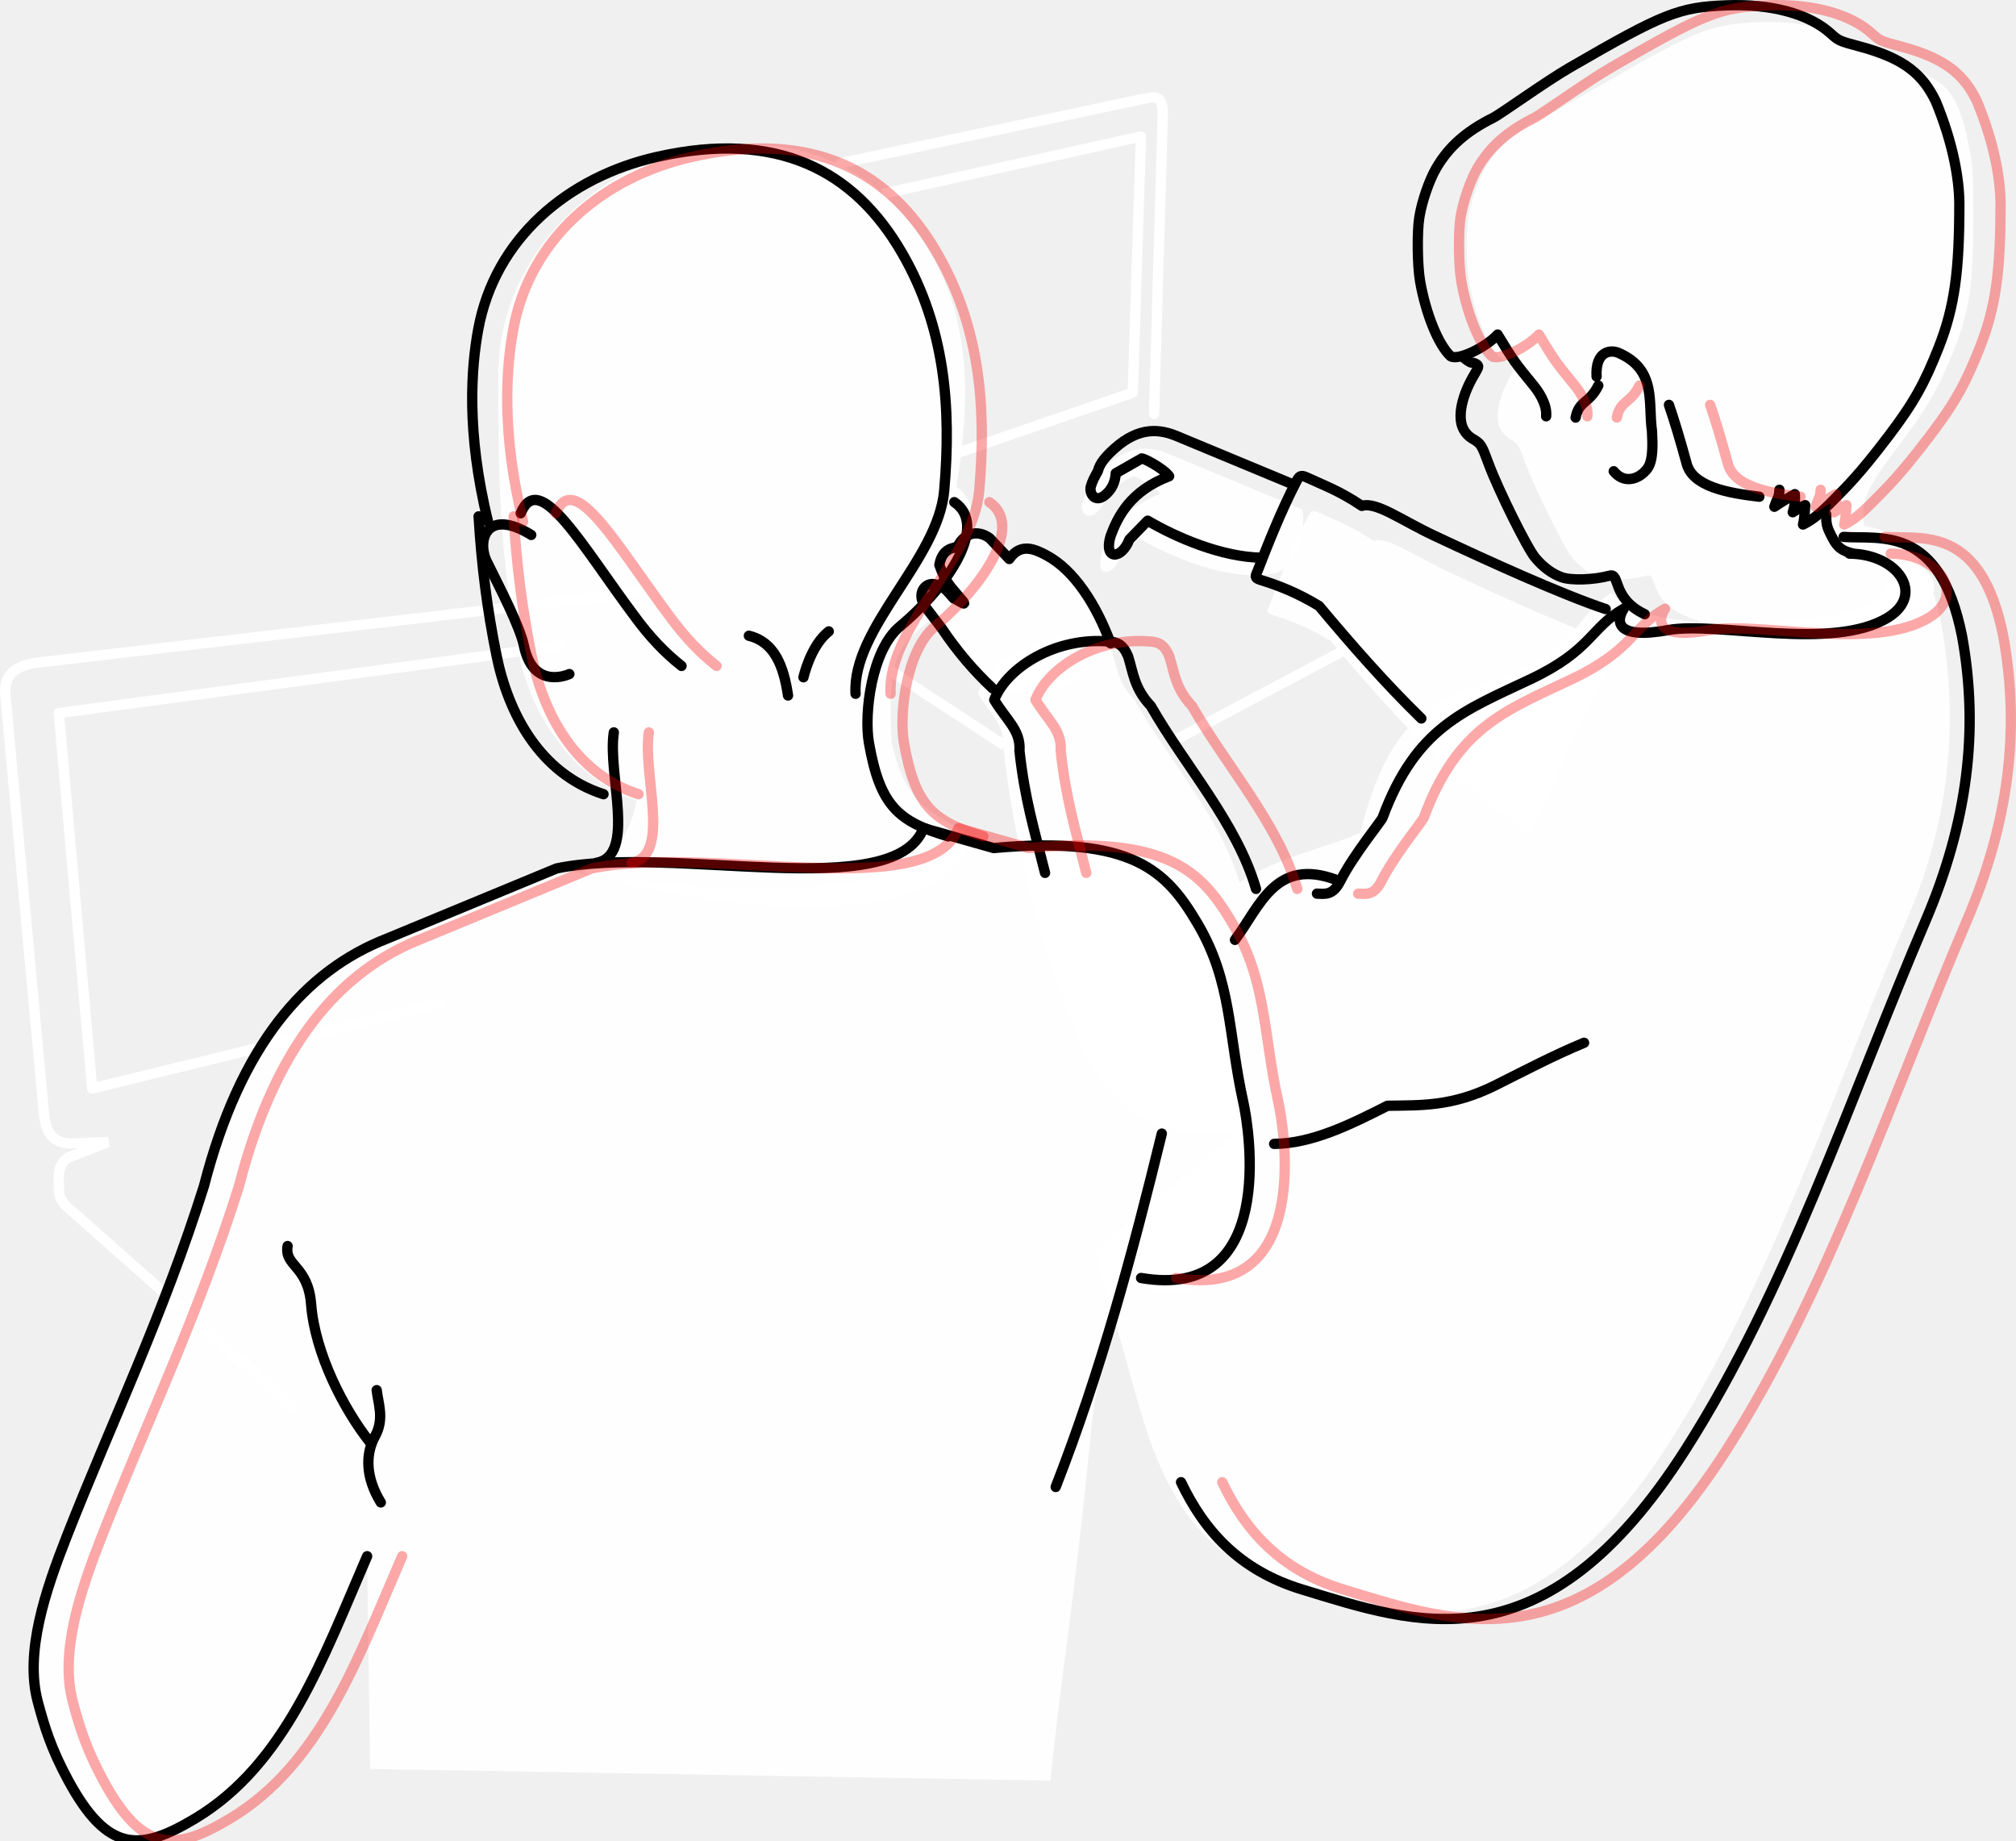
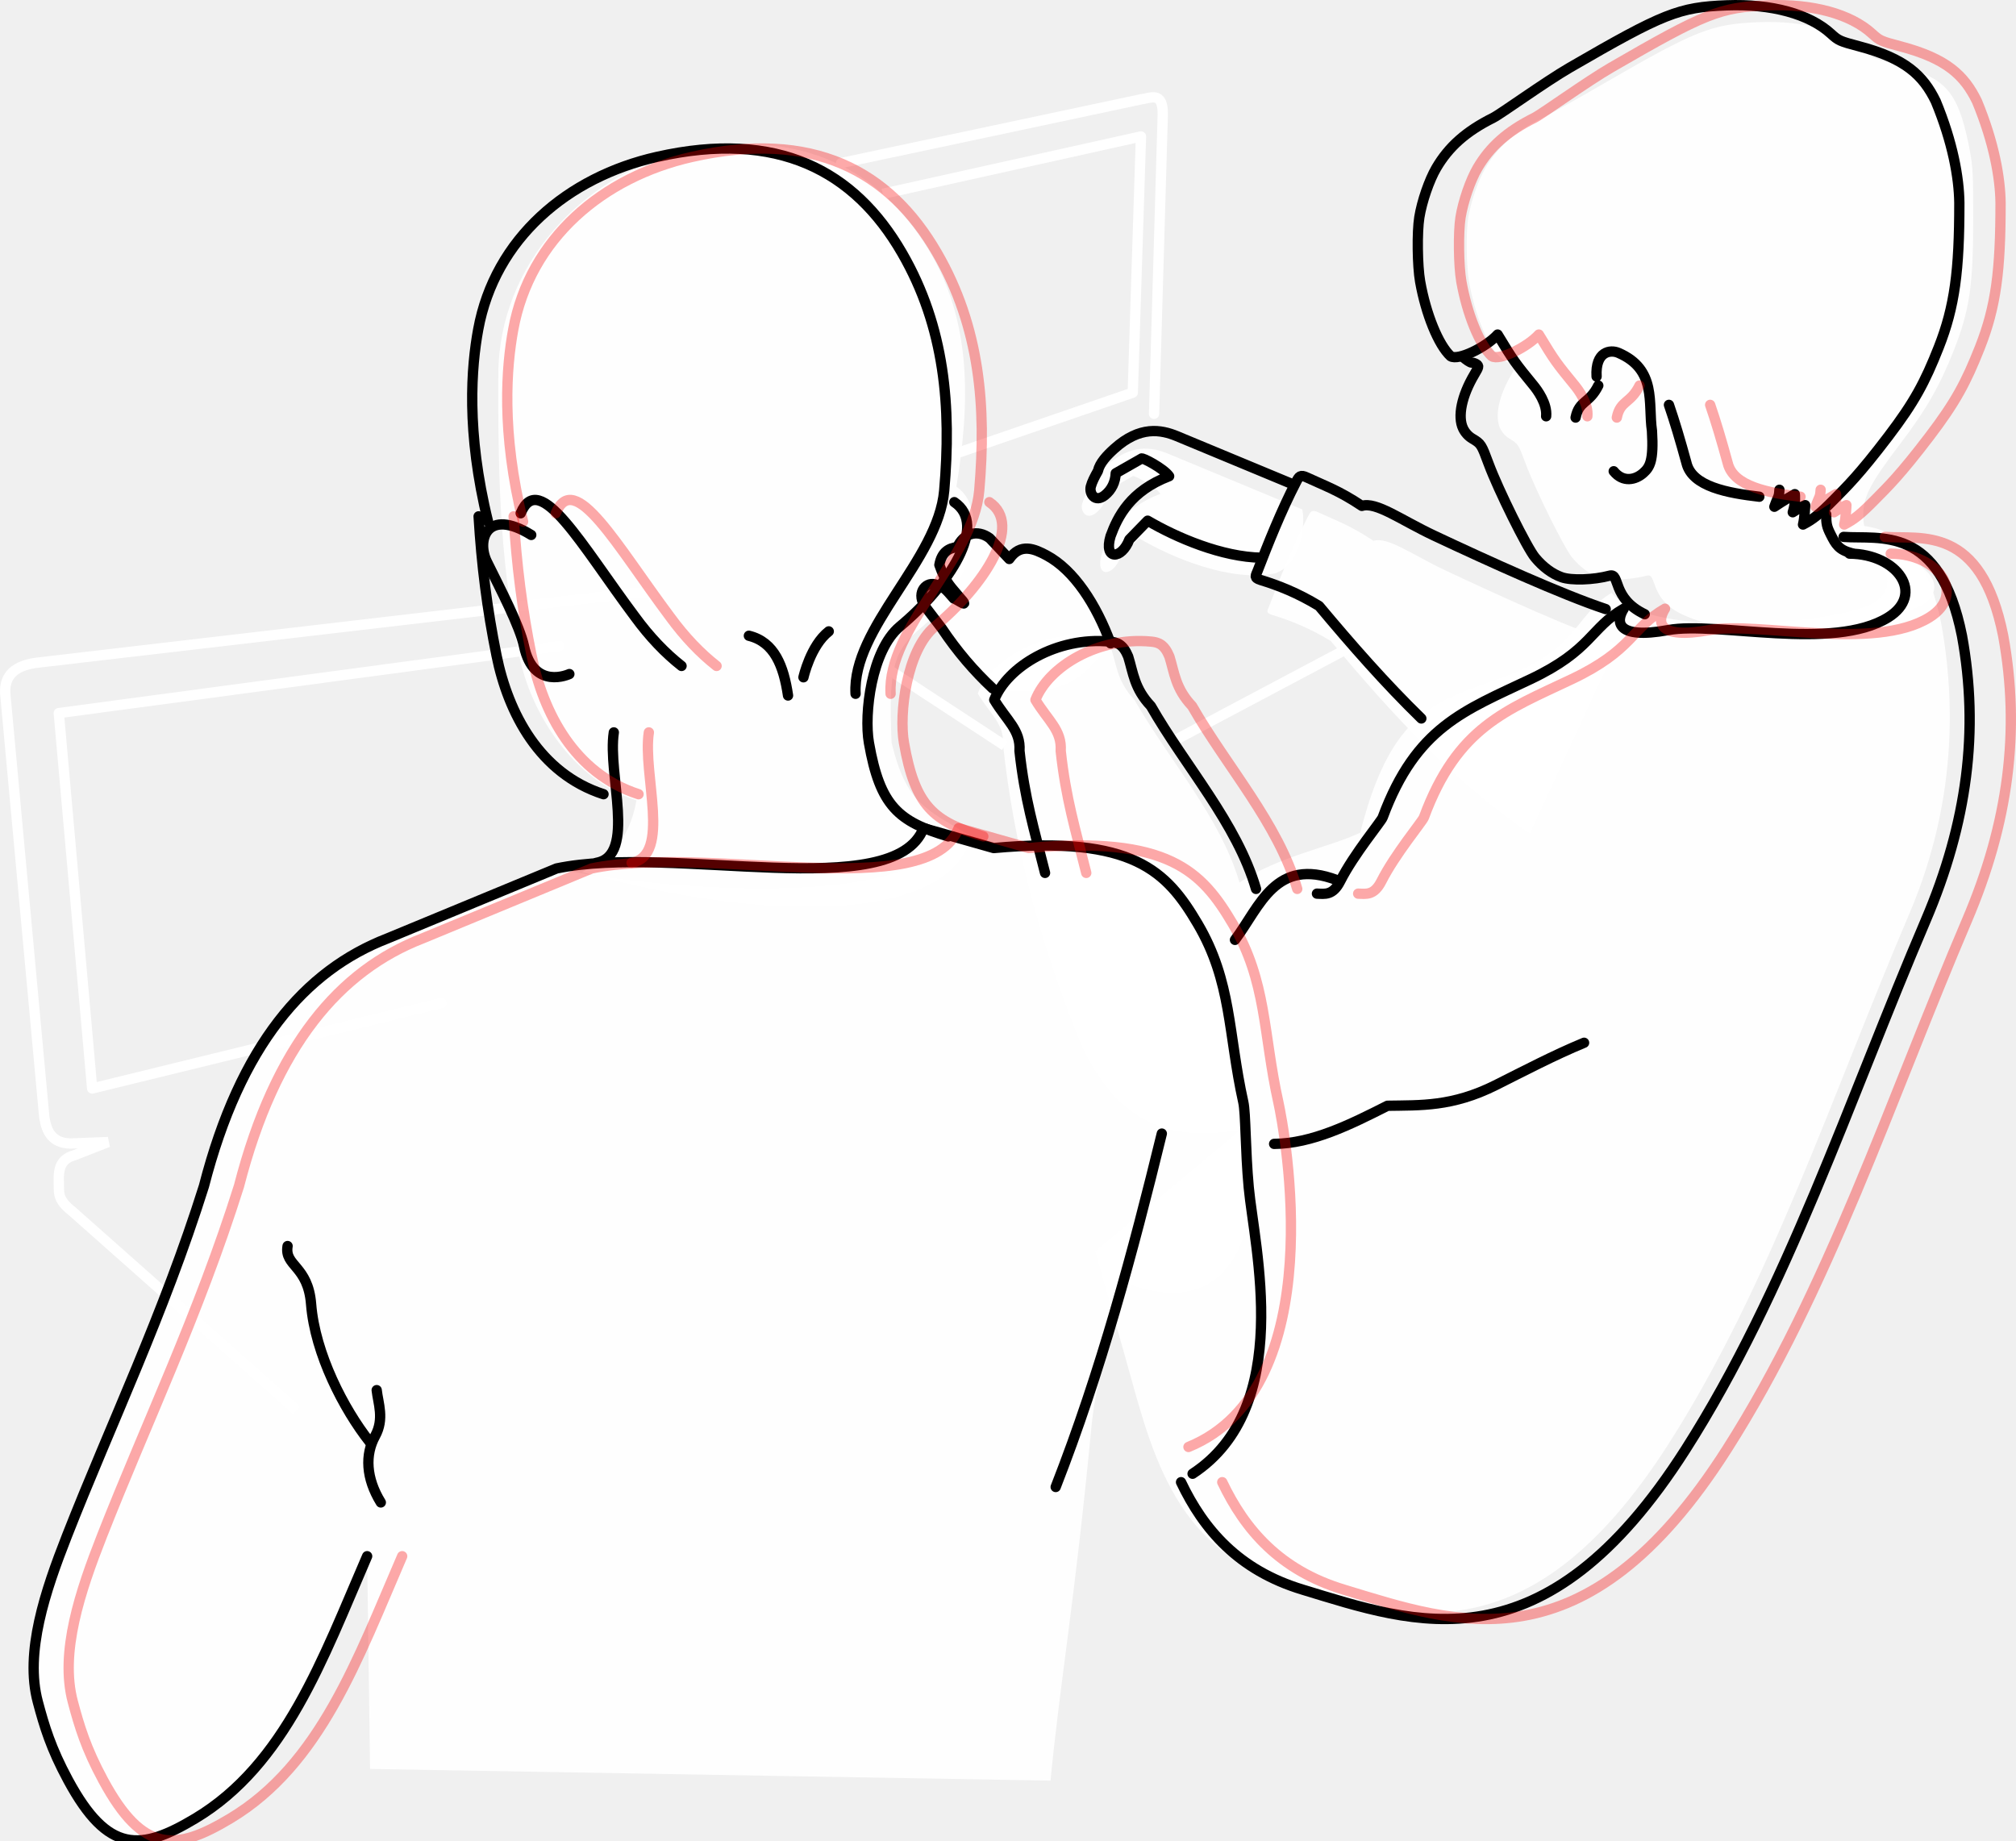
<svg xmlns="http://www.w3.org/2000/svg" width="1956.619" height="1786.201" viewBox="0 0 1956.619 1786.201" id="students" version="1.1">
  <defs id="defs5714">
    </defs>
  <g id="layer8" style="display:inline" transform="translate(19.74065,7.053652)">
    <g id="g4505" style="stroke:#ffffff;stroke-width:10;stroke-miterlimit:4;stroke-dasharray:none;stroke-opacity:1">
      <path id="path5200" d="m 715.583,-244.783 c -2.013,-3.963 -3.371,-8.161 -23.439,-5.676 l -572.667,66.896 c -25.918,2.513 -34.296,13.796 -33.757,29.537 l 37.977,412.117 c 2.206,13.634 7.348,24.821 25.318,25.318 l 36.57,-1.407 -32.35,12.659 c -10.568,3.029 -16.094,8.889 -15.472,25.318 0.41,10.816 -2.122,17.348 12.829,29.055 l 217.844,193.179" style="display:inline;fill:none;fill-rule:evenodd;stroke:#ffffff;stroke-width:10;stroke-linecap:butt;stroke-linejoin:miter;stroke-miterlimit:4;stroke-dasharray:none;stroke-opacity:1" transform="translate(-100.4378,819.3726)" />
      <path id="path5202" d="m 623.636,-199.409 -485.874,65.075 32.373,364.348 338.969,-82.978" style="display:inline;fill:none;fill-opacity:0.315;fill-rule:evenodd;stroke:#ffffff;stroke-width:10;stroke-linecap:round;stroke-linejoin:round;stroke-miterlimit:4;stroke-dasharray:none;stroke-opacity:1" transform="translate(-100.4378,819.3726)" />
    </g>
    <g transform="translate(-100.4378,819.3726)" style="display:inline;stroke:#ffffff;stroke-width:10;stroke-miterlimit:4;stroke-dasharray:none;stroke-opacity:1" id="g4490">
      <path style="fill:none;fill-rule:evenodd;stroke:#ffffff;stroke-width:10;stroke-linecap:round;stroke-linejoin:miter;stroke-miterlimit:4;stroke-dasharray:none;stroke-opacity:1" d="m 896.944,-668.133 291.154,-61.888 c 9.552,-1.141 21.601,-8.525 21.098,15.472 l -8.439,289.748" id="path4492" />
      <path style="fill:none;fill-rule:evenodd;stroke:#ffffff;stroke-width:10;stroke-linecap:butt;stroke-linejoin:miter;stroke-miterlimit:4;stroke-dasharray:none;stroke-opacity:1" d="m 933.515,-182.876 122.369,80.173" id="path4494" />
      <path style="display:inline;fill:none;fill-rule:evenodd;stroke:#ffffff;stroke-width:10;stroke-linecap:butt;stroke-linejoin:miter;stroke-miterlimit:4;stroke-dasharray:none;stroke-opacity:1" d="m 1216.23,-105.516 182.851,-97.051" id="path4496" />
      <path style="fill:none;fill-rule:evenodd;stroke:#ffffff;stroke-width:10;stroke-linecap:butt;stroke-linejoin:round;stroke-miterlimit:4;stroke-dasharray:none;stroke-opacity:1" d="m 937.422,-638.289 250.633,-55.696 -7.957,248.644 -184.991,63.653" id="path4498" />
    </g>
  </g>
  <g id="layer4" style="display:inline" transform="translate(-705.4046,-645.7991)" class="shape-fill">
    <path style="display:inline;fill:#ffffff;fill-opacity:0.929;fill-rule:evenodd;stroke:none;stroke-width:10;stroke-linecap:butt;stroke-linejoin:miter;stroke-miterlimit:4;stroke-dasharray:none;stroke-opacity:1" d="m 1270.404,1492.158 c 25.804,-13.677 45.345,-29.249 52.74,-69.539 -62.164,-20.062 -102.566,-85.031 -113.794,-140.421 -17.153,-84.621 -20.88,-158.627 -20.284,-273.843 0.547,-105.816 82.836,-193.327 178.676,-214.96 117.495,-26.521 193.134,20.447 237.902,93.167 43.724,71.024 41.085,151.392 27.971,231.588 33.2,22.328 15.112,95.678 -32.971,135.794 -27.455,22.906 -33.202,37.118 -29.912,112.764 14.743,60.768 34.692,64.572 77.024,90.853 -20.328,83.436 -196.839,84.921 -377.352,34.598 z" id="path4356" />
    <path style="display:inline;fill:#ffffff;fill-opacity:0.929;stroke:none;stroke-width:10;stroke-linecap:round;stroke-miterlimit:4;stroke-dasharray:none;stroke-opacity:1" d="m 2256.984,1206.006 c -9.264,-3.317 -17.984,-9.786 -25.73,-19.086 -7.726,-9.276 -35.579,-65.442 -44.947,-90.638 -7.234,-19.455 -7.353,-19.64 -16.101,-24.909 -3.73,-2.247 -6.831,-5.664 -8.766,-9.661 -5.611,-11.591 -1.396,-31.832 10.952,-52.587 4.214,-7.082 4.432,-7.98 2.334,-9.582 -1.273,-0.972 -3.48,-1.768 -4.905,-1.768 -1.424,0 -5.491,-2.674 -9.036,-5.942 -11.779,-10.858 -24.012,-40.835 -29.604,-72.546 -2.653,-15.044 -3.064,-47.964 -0.776,-62.225 2.471,-15.406 9.606,-36.12 16.496,-47.89 12.144,-20.746 28.972,-35.623 55.043,-48.66 7.778,-3.89 34.189,-18.688 58.69,-32.885 90.871,-52.654 105.755,-58.559 152.028,-60.323 43.516,-1.658 80.227,8.339 101.281,27.58 7.309,6.68 8.584,7.249 27.439,12.231 44.863,11.856 57.945,22.076 68.234,53.309 2.392,7.259 5.816,21.472 7.611,31.583 2.964,16.702 3.265,22.655 3.294,65.054 0.044,65.691 -3.484,89.713 -18.937,128.952 -13.505,34.292 -26.854,57.566 -51.897,90.49 -28.906,38.001 -35.82,51.2 -35.874,68.479 -0.028,9.105 0.601,12.003 4.147,19.092 5.247,10.488 8.153,15.413 20.772,18.7 54.394,14.167 51.915,42.264 27.2,52.697 -16.943,7.152 -54.835,14.276 -66.69,15.691 -34.552,4.123 -109.467,15.597 -161.532,-9.225 -32.183,-15.343 -23.707,-40.147 -33.941,-37.445 -15.906,4.199 -37.35,4.894 -46.783,1.516 z" id="path4358" />
    <path id="path4360" d="m 943.668,661.08 c -17.752,-16.561 -34.322,-35.78 -49.407,-58.338 l -15.431,-20.22 c -9.864,-12.926 -0.866,-24.827 8.715,-22.457 8.523,2.108 10.008,4.151 18.463,13.805 2.574,0.219 17.429,11.737 5.225,-1.639 -6.563,-8.217 -13.327,-13.419 -19.265,-31.018 2.233,-12.671 9.33,-16.366 17.444,-17.274 5.866,-13.252 19.232,-17.559 31.348,-8.657 l 19.049,20.206 c 10.907,-15.828 24.473,-9.776 36.127,-3.564 26.764,14.265 48.356,47.804 62.211,85.446 -22.211,25.962 -38.276,56.315 -114.48,43.711 z" style="display:inline;fill:#ffffff;fill-opacity:0.929;fill-rule:evenodd;stroke:none;stroke-width:10;stroke-linecap:butt;stroke-linejoin:miter;stroke-miterlimit:4;stroke-dasharray:none;stroke-opacity:1" transform="translate(725.1452,652.8528)" />
    <path style="display:inline;fill:#ffffff;fill-opacity:0.929;fill-rule:evenodd;stroke:none;stroke-width:10;stroke-linecap:butt;stroke-linejoin:miter;stroke-miterlimit:4;stroke-dasharray:none;stroke-opacity:1" d="m 1969.266,1140.199 -130,-54 c -15.487,-6.433 -36.028,-10.263 -60.863,12.127 -7.107,6.408 -14.148,13.792 -15.887,21.622 -3.026,5.361 -5.787,10.603 -6.946,15.19 -1.647,6.519 3.952,16.094 13.636,8.42 6.624,-5.248 10.259,-13.033 10.559,-21.36 l 25,-14.25 c 0.232,-1.622 21.723,9.599 26.865,17.081 -37.657,14.416 -49.848,38.999 -56.865,58.169 -6.975,23.522 10.7,22.895 18.25,3.25 5.906,-5.925 12.564,-13.082 17.75,-18.25 32.947,19.33 89.683,42.963 132.5,34 26.519,-9.642 28.971,-50.394 26,-62 z" id="path4362" />
    <path style="fill:#ffffff;fill-opacity:0.929;fill-rule:evenodd;stroke:none;stroke-width:10;stroke-linecap:butt;stroke-linejoin:miter;stroke-miterlimit:4;stroke-dasharray:none;stroke-opacity:1" d="m 2526.101,1229.701 c 33.267,-26.786 -16.112,-53.864 -44.515,-49.186 -5.997,-8.714 -7.771,-17.428 -7.113,-26.142 34.957,2.55 93.284,-12.492 114.87,96 16.748,91.683 9.51,187.781 -31.071,282.828 -74.572,174.662 -134.485,358.749 -232.929,513.172 -137.586,215.823 -262.74,169.143 -372,136 -111.616,-33.858 -131.72,-134.429 -156,-220 l -28.971,-102.1 140.971,-117.9 c -57.715,9.631 -120.867,3.974 -160,-96 -34.395,-87.87 -59.517,-176.988 -70.5,-278 1.314,-20.171 -12.44,-29.355 -24.5,-49.5 12.516,-31.999 60.556,-61.577 112.5,-56.5 6.832,0.668 12.663,2.671 17.495,14.502 4.915,15.731 5.881,31.022 22.005,47.998 33.595,58.76 83.437,113.7 102.071,177.5 36.686,-25.139 87.515,-34.299 117.13,-48.402 32.611,-128.723 81.005,-127.531 149.213,-155.113 61.237,-24.763 62.308,-59.051 94.828,-77.657 37.969,48.05 229.719,28.476 256.515,8.5 z" id="path4364" />
    <path style="fill:#ffffff;fill-opacity:0.929;fill-rule:evenodd;stroke:none;stroke-width:10;stroke-linecap:butt;stroke-linejoin:miter;stroke-miterlimit:4;stroke-dasharray:none;stroke-opacity:1" d="m 2275.123,1270.884 c -42.85,-14.293 -113.213,-46.215 -166.826,-71.438 -31.826,-14.973 -55.918,-33.081 -69.856,-28.715 -21.992,-14.816 -36.581,-19.76 -53.337,-27.593 -6.386,-2.983 -7.541,-1.201 -10.298,4.097 -14.636,28.122 -27.543,60.749 -37.616,86.825 -1.667,4.315 -3.782,6.491 2.847,8.527 17.425,5.353 35.716,12.438 56.886,25.282 58.693,70.202 119.739,137.17 193.348,186.863" id="path4366" />
    <path style="fill:#ffffff;fill-opacity:0.929;fill-rule:evenodd;stroke:none;stroke-width:5;stroke-linecap:round;stroke-linejoin:round;stroke-miterlimit:4;stroke-dasharray:none;stroke-opacity:1" d="m 339.411,1709.804 -2.828,-206.475 c -42.989,99.294 -79.271,202.061 -166.877,254.558 -52.879,31.687 -84.56,34.446 -123.279,-37.113 -16.826,-31.096 -23.193,-52.591 -29.456,-76.024 -12.871,-48.159 7.147,-107.371 28.284,-161.22 42.545,-108.387 93.632,-214.59 132.936,-339.411 35.189,-136.623 97.794,-209.277 178.191,-240.416 l 164.049,-67.882 c 85.524,19.058 347.36,42.809 376.181,-31.113 l 48.083,11.314 c 135.64,-12.39 160.746,27.705 197.99,73.539 48.215,59.334 27.502,161.022 54.591,223.897 0,0 12.393,171.628 -118.755,126.733 0,0 -31.98,64.489 -39.074,138.689 -16.308,170.562 -30.335,246.016 -39.598,342.24 z" id="path4368" transform="translate(725.1452,652.8528)" />
  </g>
  <g id="layer9" transform="translate(-705.4046,-645.7991)" class="outline">
    <path id="path4329" d="m 1284.404,1483.158 c 38.908,-7.125 10.434,-85.704 16.74,-126.539 m -10,60 c -62.164,-20.062 -92.566,-79.031 -103.794,-134.421 -9.217,-45.469 -14.557,-87.874 -17.433,-135.254 m 461.697,-13.795 c 33.2,22.328 -4.888,80.678 -52.971,120.794 -27.455,22.906 -34.835,84.7 -29.912,112.764 10.804,61.59 28.692,76.572 77.024,90.853" style="display:inline;fill:none;fill-opacity:0.542;fill-rule:evenodd;stroke:#000000;stroke-width:10;stroke-linecap:round;stroke-linejoin:round;stroke-miterlimit:4;stroke-dasharray:none;stroke-opacity:1" />
    <path transform="translate(725.1452,652.8528)" id="path4331" d="m 1752.666,492.128 c -0.028,9.105 0.601,12.003 4.147,19.092 5.247,10.488 8.153,15.413 20.772,18.7 m -201.023,59.163 c -32.183,-15.343 -23.707,-40.147 -33.941,-37.445 -15.906,4.199 -37.35,4.894 -46.783,1.516 -9.264,-3.317 -17.984,-9.786 -25.73,-19.086 -7.726,-9.276 -35.579,-65.442 -44.947,-90.638 -7.234,-19.455 -7.353,-19.64 -16.101,-24.909 -3.73,-2.247 -6.831,-5.664 -8.766,-9.661 -5.611,-11.591 -1.396,-31.832 10.952,-52.587 4.214,-7.082 4.432,-7.98 2.334,-9.582 -1.273,-0.972 -3.48,-1.768 -4.905,-1.768 -1.424,0 -5.491,-2.674 -9.036,-5.942" style="display:inline;fill:none;fill-opacity:0.812;stroke:#000000;stroke-width:10;stroke-linecap:round;stroke-linejoin:round;stroke-miterlimit:4;stroke-dasharray:none;stroke-opacity:1" />
    <path transform="translate(725.1452,652.8528)" style="display:inline;fill:none;fill-opacity:0.812;fill-rule:evenodd;stroke:#000000;stroke-width:10;stroke-linecap:round;stroke-linejoin:round;stroke-miterlimit:4;stroke-dasharray:none;stroke-opacity:1" d="m 943.668,661.08 c -17.752,-16.561 -34.322,-35.78 -49.407,-58.338 l -15.431,-20.22 c -9.864,-12.926 -0.866,-24.827 8.715,-22.457 8.523,2.108 10.008,4.151 18.463,13.805 2.574,0.219 17.429,11.737 5.225,-1.639 -6.563,-8.217 -13.327,-13.419 -19.265,-31.018 2.233,-12.671 9.33,-16.366 17.444,-17.274 5.866,-13.252 19.232,-17.559 31.348,-8.657 l 19.049,20.206 c 10.907,-15.828 24.473,-9.776 36.127,-3.564 26.764,14.265 48.356,47.804 62.211,85.446" id="path4333" />
    <path id="path4335" d="m 1235.788,463.307 -113.182,-47.014 c -15.487,-6.433 -36.028,-10.263 -60.863,12.128 -7.107,6.408 -14.148,13.792 -15.887,21.622 -3.026,5.361 -5.787,10.603 -6.946,15.19 -1.647,6.519 3.952,16.094 13.636,8.42 6.624,-5.248 10.259,-13.033 10.559,-21.36 l 25,-14.25 c 0.232,-1.622 21.723,9.599 26.865,17.081 -37.657,14.416 -49.848,39 -56.865,58.169 -6.975,23.522 10.7,22.895 18.25,3.25 5.906,-5.925 12.564,-13.082 17.75,-18.25 27.608,16.197 71.919,35.416 110.747,35.946" style="display:inline;fill:none;fill-opacity:0.812;fill-rule:evenodd;stroke:#000000;stroke-width:10;stroke-linecap:round;stroke-linejoin:round;stroke-miterlimit:4;stroke-dasharray:none;stroke-opacity:1" transform="translate(725.1452,652.8528)" />
    <path id="path4337" d="m 1719.668,1492.998 c -10.634,-42.649 -19.728,-71.788 -24.804,-118.466 1.314,-20.171 -12.44,-29.355 -24.5,-49.5 12.516,-31.999 60.556,-61.577 112.5,-56.5 6.832,0.668 12.663,2.671 17.495,14.502 4.915,15.731 5.881,31.022 22.005,47.998 33.595,58.76 83.437,113.7 102.071,177.5 m 59.13,4.598 c 7.769,0.212 15.433,2.009 22.595,-12.142 13.354,-26.383 39.706,-57.822 41.209,-61.877 32.458,-87.592 79.137,-103.631 143.409,-134.094 59.69,-28.291 58.066,-49.858 90.586,-68.464 -7.893,12.443 -7.782,30.034 42.987,20.785 47.82,-8.711 159.993,20.858 213.528,-12.286 36.315,-22.482 9.344,-61.642 -37.444,-61.914 m -5.699,-16.243 c 34.957,2.55 93.284,-12.492 114.87,96 16.748,91.683 5.267,181.417 -35.314,276.464 -74.572,174.662 -134.485,358.749 -232.929,513.172 -137.586,215.823 -262.74,169.143 -372,136 -62.013,-18.811 -95.778,-58.216 -117.705,-104.2" style="fill:none;fill-opacity:0.89;fill-rule:evenodd;stroke:#000000;stroke-width:10;stroke-linecap:round;stroke-linejoin:round;stroke-miterlimit:4;stroke-dasharray:none;stroke-opacity:1" />
    <path transform="translate(-926.6563,545.3726)" id="path4339" d="m 3190.466,691.57 c -42.85,-14.293 -113.213,-46.215 -166.826,-71.438 -31.826,-14.973 -55.918,-33.082 -69.856,-28.715 -21.992,-14.816 -36.581,-19.76 -53.337,-27.593 -6.386,-2.983 -7.541,-1.201 -10.298,4.097 -14.636,28.122 -27.543,60.749 -37.616,86.825 -1.667,4.315 -3.782,6.491 2.847,8.527 17.425,5.353 35.716,12.438 56.886,25.283 31.849,38.094 64.391,75.236 99.257,109.183" style="fill:none;fill-opacity:0.89;fill-rule:evenodd;stroke:#000000;stroke-width:10;stroke-linecap:round;stroke-linejoin:round;stroke-miterlimit:4;stroke-dasharray:none;stroke-opacity:1" />
-     <path transform="translate(725.1452,652.8528)" id="path4341" d="m 336.583,1503.329 c -42.989,99.294 -79.271,202.061 -166.877,254.558 -52.879,31.687 -84.56,34.446 -123.279,-37.113 -16.826,-31.096 -23.193,-52.591 -29.456,-76.024 -12.871,-48.159 7.147,-107.371 28.284,-161.22 42.545,-108.387 93.632,-214.59 132.936,-339.411 35.189,-136.623 97.794,-209.277 178.191,-240.416 l 164.049,-67.882 c 114.066,-23.755 327.36,34.809 356.181,-39.113 l 68.083,19.314 c 135.64,-12.39 167.995,22.665 197.99,73.539 33.215,56.334 29.409,106.278 44.26,173.11 5.785,26.035 33.003,193.402 -99.228,170.632" style="fill:none;fill-opacity:0.89;fill-rule:evenodd;stroke:#000000;stroke-width:10;stroke-linecap:round;stroke-linejoin:round;stroke-miterlimit:4;stroke-dasharray:none;stroke-opacity:1" />
+     <path transform="translate(725.1452,652.8528)" id="path4341" d="m 336.583,1503.329 c -42.989,99.294 -79.271,202.061 -166.877,254.558 -52.879,31.687 -84.56,34.446 -123.279,-37.113 -16.826,-31.096 -23.193,-52.591 -29.456,-76.024 -12.871,-48.159 7.147,-107.371 28.284,-161.22 42.545,-108.387 93.632,-214.59 132.936,-339.411 35.189,-136.623 97.794,-209.277 178.191,-240.416 l 164.049,-67.882 c 114.066,-23.755 327.36,34.809 356.181,-39.113 l 68.083,19.314 c 135.64,-12.39 167.995,22.665 197.99,73.539 33.215,56.334 29.409,106.278 44.26,173.11 2.421,10.896 1.931,46.549 5.266,82.657 5.372,58.167 44.395,213.215 -54.494,277.975" style="fill:none;fill-opacity:0.89;fill-rule:evenodd;stroke:#000000;stroke-width:10;stroke-linecap:round;stroke-linejoin:round;stroke-miterlimit:4;stroke-dasharray:none;stroke-opacity:1" />
    <path style="fill:none;fill-opacity:0.865;fill-rule:evenodd;stroke:#000000;stroke-width:10;stroke-linecap:round;stroke-linejoin:round;stroke-miterlimit:4;stroke-dasharray:none;stroke-opacity:1" d="m 1179.088,1152.083 c -21.557,-87.695 -16.113,-150.673 -9.563,-186.475 16.193,-88.508 87.09,-148.031 173.41,-167.515 117.495,-26.521 191.72,13.376 237.902,93.167 41.779,72.185 47.996,149.631 40.971,230.588 -5.855,67.472 -89.557,133.222 -86.042,197.309 m -168.889,-27.019 c -15.572,-12.213 -30.759,-27.954 -45.155,-47.667 -51.406,-68.66 -92.985,-144.207 -110.941,-100.503" id="path4343" />
    <path transform="translate(725.1452,652.8528)" style="display:inline;fill:none;fill-opacity:0.723;stroke:#000000;stroke-width:10;stroke-linecap:round;stroke-linejoin:round;stroke-miterlimit:4;stroke-dasharray:none;stroke-opacity:1" d="m 1480.858,396.974 c 1.232,-12.361 -8.669,-25.589 -12.147,-29.851 -17.606,-21.576 -19.333,-23.613 -34.942,-49.481 -11.054,12.221 -38.359,25.709 -45.616,21.014 -11.779,-10.858 -24.012,-40.835 -29.604,-72.546 -2.653,-15.044 -3.064,-47.964 -0.776,-62.225 2.471,-15.406 9.606,-36.12 16.496,-47.89 12.144,-20.746 28.972,-35.623 55.043,-48.66 7.778,-3.89 50.189,-34.688 74.69,-48.885 90.871,-52.654 105.755,-58.559 152.028,-60.323 43.516,-1.658 80.227,8.339 101.281,27.58 7.309,6.68 8.584,7.249 27.439,12.231 44.863,11.856 61.945,28.076 74.234,53.309 16.465,39.748 22.625,74.105 22.904,98.637 0.044,65.691 -4.484,100.713 -19.937,139.952 -13.505,34.292 -23.854,53.567 -48.897,86.49 -28.906,38.001 -40.76,49.158 -52.874,61.479 -14.013,14.251 -20.547,19.366 -30.03,24.255 1.641,-6.287 2.131,-18.858 2.131,-18.858 0,0 -4.938,2.06 -12.079,6.923 3.083,-9.236 2.006,-17.592 2.006,-17.592 0,0 -12.248,6.986 -19.855,12.256 3.82,-11.036 4.404,-8.497 4.928,-16.5 m -19.515,6.746 c -30.425,-3.563 -65.349,-9.708 -70.737,-32.843 -6.027,-22.027 -11.624,-40.812 -16.982,-56.305 m -68.565,-18.756 c -8.803,17.771 -18.619,14.21 -22.028,31.087" id="path4345" />
    <path style="fill:none;fill-rule:evenodd;stroke:#000000;stroke-width:10;stroke-linecap:round;stroke-linejoin:round;stroke-miterlimit:4;stroke-dasharray:none;stroke-opacity:1" d="m 1221,1165 c -43.525,-26.881 -53.163,5.421 -43,26 13.333,27 31.781,62.283 36,82 9.271,43.323 44,27 44,27" id="path4383" />
    <path style="fill:none;fill-rule:evenodd;stroke:#000000;stroke-width:10;stroke-linecap:round;stroke-linejoin:round;stroke-miterlimit:4;stroke-dasharray:none;stroke-opacity:1" d="m 984.515,1855.15 c -3.334,19.59 19.892,18.82 22.828,56.364 3.771,48.224 31.897,102.111 56.657,133.485" id="path4385" />
    <path transform="translate(624.7074,1472.225)" style="display:inline;fill:none;fill-rule:evenodd;stroke:#000000;stroke-width:10;stroke-linecap:round;stroke-linejoin:round;stroke-miterlimit:4;stroke-dasharray:none;stroke-opacity:1" d="m 446.293,522.774 c 1.397,12.787 7.604,27.97 -1.5,44.5 -9.94,18.048 -9.006,40.925 5.5,64.5" id="path4387" />
    <path transform="translate(624.7074,1472.225)" style="display:inline;fill:none;fill-rule:evenodd;stroke:#000000;stroke-width:10;stroke-linecap:round;stroke-linejoin:round;stroke-miterlimit:4;stroke-dasharray:none;stroke-opacity:1" d="m 807.514,-209.397 c 24.826,6.069 33.772,29.461 38,58" id="path4389" />
    <path transform="translate(624.7074,1472.225)" id="path4391" d="m 885.054,-213.64 c -17.755,13.847 -24.565,44.565 -24.565,44.565" style="display:inline;fill:none;fill-rule:evenodd;stroke:#000000;stroke-width:10;stroke-linecap:round;stroke-linejoin:round;stroke-miterlimit:4;stroke-dasharray:none;stroke-opacity:1" />
    <path transform="translate(624.7074,1472.225)" style="display:inline;fill:none;fill-rule:evenodd;stroke:#000000;stroke-width:10;stroke-linecap:round;stroke-linejoin:round;stroke-miterlimit:4;stroke-dasharray:none;stroke-opacity:1" d="m 1208.293,273.774 c -28.194,115.356 -58.978,230.281 -103,343" id="path4396" />
    <path style="fill:none;fill-rule:evenodd;stroke:#000000;stroke-width:10;stroke-linecap:round;stroke-linejoin:round;stroke-miterlimit:4;stroke-dasharray:none;stroke-opacity:1" d="m 2254.963,1011.241 c -1.405,-24.576 13.413,-26.343 21.213,-22.981 37.495,16.162 28.616,48.666 32.527,75.66 1.786,29.329 -2.089,35.331 -8.485,41.012 -7.412,6.583 -19.519,9.556 -28.638,-1.768" id="path4399" />
    <path style="fill:none;fill-rule:evenodd;stroke:#000000;stroke-width:10;stroke-linecap:round;stroke-linejoin:round;stroke-miterlimit:4;stroke-dasharray:none;stroke-opacity:1" d="m 2242.827,1657.856 c -29.037,11.972 -58.899,27.668 -85.827,41.144 -42.235,21.137 -73.055,19.443 -105,20 -36.667,18.604 -73.333,36.667 -110,37" id="path4401" />
    <path style="fill:none;fill-rule:evenodd;stroke:#000000;stroke-width:10;stroke-linecap:round;stroke-linejoin:round;stroke-miterlimit:4;stroke-dasharray:none;stroke-opacity:1" d="m 2003,1500 c -59.744,-22.693 -74.507,25.299 -99,58" id="path4404" />
  </g>
  <g id="layer10" transform="translate(-705.4046,-645.7991)" class="shake-line">
    <path style="display:inline;fill:none;fill-opacity:0.542;fill-rule:evenodd;stroke:#fa0000;stroke-width:10;stroke-linecap:round;stroke-linejoin:round;stroke-miterlimit:4;stroke-dasharray:none;stroke-opacity:0.337" d="m 1318.404,1483.158 c 38.908,-7.125 10.434,-85.704 16.74,-126.539 m -10,60 c -62.164,-20.062 -92.566,-79.031 -103.794,-134.421 -9.217,-45.469 -14.557,-87.874 -17.433,-135.254 m 461.697,-13.795 c 33.2,22.328 -4.888,80.678 -52.971,120.794 -27.455,22.906 -34.835,84.7 -29.912,112.764 10.804,61.59 28.692,76.572 77.024,90.853" id="path4406" />
-     <path style="fill:none;fill-opacity:0.89;fill-rule:evenodd;stroke:#fa0000;stroke-width:10;stroke-linecap:round;stroke-linejoin:round;stroke-miterlimit:4;stroke-dasharray:none;stroke-opacity:0.337" d="m 1095.728,2156.182 c -42.989,99.294 -79.271,202.061 -166.877,254.558 -52.879,31.687 -84.56,34.446 -123.279,-37.113 -16.826,-31.096 -23.193,-52.591 -29.456,-76.024 -12.871,-48.159 7.147,-107.371 28.284,-161.22 42.545,-108.387 93.632,-214.59 132.936,-339.411 35.189,-136.623 97.794,-209.277 178.191,-240.416 l 164.049,-67.882 c 114.066,-23.755 327.36,34.809 356.181,-39.113 l 68.083,19.314 c 135.64,-12.39 167.994,22.665 197.99,73.539 33.215,56.334 29.409,106.278 44.26,173.11 5.785,26.035 33.003,193.402 -99.228,170.632" id="path4408" />
+     <path style="fill:none;fill-opacity:0.89;fill-rule:evenodd;stroke:#fa0000;stroke-width:10;stroke-linecap:round;stroke-linejoin:round;stroke-miterlimit:4;stroke-dasharray:none;stroke-opacity:0.337" d="m 1095.728,2156.182 c -42.989,99.294 -79.271,202.061 -166.877,254.558 -52.879,31.687 -84.56,34.446 -123.279,-37.113 -16.826,-31.096 -23.193,-52.591 -29.456,-76.024 -12.871,-48.159 7.147,-107.371 28.284,-161.22 42.545,-108.387 93.632,-214.59 132.936,-339.411 35.189,-136.623 97.794,-209.277 178.191,-240.416 l 164.049,-67.882 c 114.066,-23.755 327.36,34.809 356.181,-39.113 l 68.083,19.314 c 135.64,-12.39 167.994,22.665 197.99,73.539 33.215,56.334 29.409,106.278 44.26,173.11 5.785,26.035 53.003,277.402 -87.228,334.632" id="path4408" />
    <path id="path4410" d="m 1213.088,1152.083 c -21.557,-87.695 -16.113,-150.673 -9.563,-186.475 16.193,-88.508 87.09,-148.031 173.41,-167.515 117.495,-26.521 191.72,13.376 237.902,93.167 41.779,72.185 47.996,149.631 40.971,230.588 -5.855,67.472 -89.557,133.222 -86.042,197.309 m -168.889,-27.019 c -15.572,-12.213 -30.759,-27.954 -45.155,-47.667 -51.406,-68.66 -92.985,-144.207 -110.941,-100.503" style="fill:none;fill-opacity:0.865;fill-rule:evenodd;stroke:#fa0000;stroke-width:10;stroke-linecap:round;stroke-linejoin:round;stroke-miterlimit:4;stroke-dasharray:none;stroke-opacity:0.337" />
    <path style="fill:none;fill-opacity:0.89;fill-rule:evenodd;stroke:#fa0000;stroke-width:10;stroke-linecap:round;stroke-linejoin:round;stroke-miterlimit:4;stroke-dasharray:none;stroke-opacity:0.337" d="m 1759.668,1492.998 c -10.634,-42.649 -19.728,-71.788 -24.804,-118.466 1.314,-20.171 -12.44,-29.355 -24.5,-49.5 12.516,-31.999 60.556,-61.577 112.5,-56.5 6.832,0.668 12.663,2.671 17.495,14.502 4.915,15.731 5.881,31.022 22.005,47.998 33.595,58.76 83.437,113.7 102.071,177.5 m 59.13,4.598 c 7.769,0.212 15.433,2.009 22.595,-12.142 13.354,-26.383 39.706,-57.822 41.209,-61.877 32.458,-87.592 79.137,-103.631 143.409,-134.094 59.69,-28.291 58.066,-49.858 90.586,-68.464 -7.893,12.443 -7.782,30.034 42.987,20.785 47.82,-8.711 159.993,20.858 213.528,-12.286 36.315,-22.482 9.344,-61.642 -37.444,-61.914 m -5.699,-16.243 c 34.957,2.55 93.284,-12.492 114.87,96 16.748,91.683 5.267,181.417 -35.314,276.464 -74.572,174.662 -134.485,358.749 -232.929,513.172 -137.586,215.823 -262.74,169.143 -372,136 -62.013,-18.811 -95.778,-58.216 -117.705,-104.2" id="path4415" />
    <path id="path4417" d="m 2246.003,1049.827 c 1.232,-12.361 -8.669,-25.589 -12.147,-29.851 -17.606,-21.576 -19.333,-23.613 -34.942,-49.481 -11.054,12.221 -38.359,25.709 -45.616,21.014 -11.779,-10.858 -24.012,-40.835 -29.604,-72.546 -2.653,-15.044 -3.064,-47.964 -0.776,-62.225 2.471,-15.406 9.606,-36.12 16.496,-47.89 12.144,-20.746 28.972,-35.623 55.043,-48.66 7.778,-3.89 50.189,-34.688 74.69,-48.885 90.871,-52.654 105.755,-58.559 152.028,-60.323 43.516,-1.658 80.227,8.339 101.281,27.58 7.309,6.68 8.584,7.249 27.439,12.231 44.863,11.856 61.945,28.076 74.234,53.309 16.465,39.748 22.625,74.105 22.904,98.637 0.044,65.691 -4.484,100.713 -19.937,139.952 -13.505,34.292 -23.854,53.566 -48.897,86.49 -28.906,38.001 -40.76,49.158 -52.874,61.479 -14.013,14.251 -20.547,19.366 -30.03,24.255 1.641,-6.287 2.131,-18.858 2.131,-18.858 0,0 -4.938,2.059 -12.079,6.923 3.083,-9.236 2.006,-17.592 2.006,-17.592 0,0 -12.248,6.987 -19.855,12.256 3.82,-11.036 4.404,-8.497 4.928,-16.5 m -19.515,6.746 c -30.425,-3.563 -65.349,-9.708 -70.737,-32.843 -6.027,-22.027 -11.624,-40.812 -16.982,-56.305 m -68.565,-18.756 c -8.803,17.77 -18.619,14.21 -22.028,31.087" style="display:inline;fill:none;fill-opacity:0.723;stroke:#fa0000;stroke-width:10;stroke-linecap:round;stroke-linejoin:round;stroke-miterlimit:4;stroke-dasharray:none;stroke-opacity:0.337" />
  </g>
</svg>
